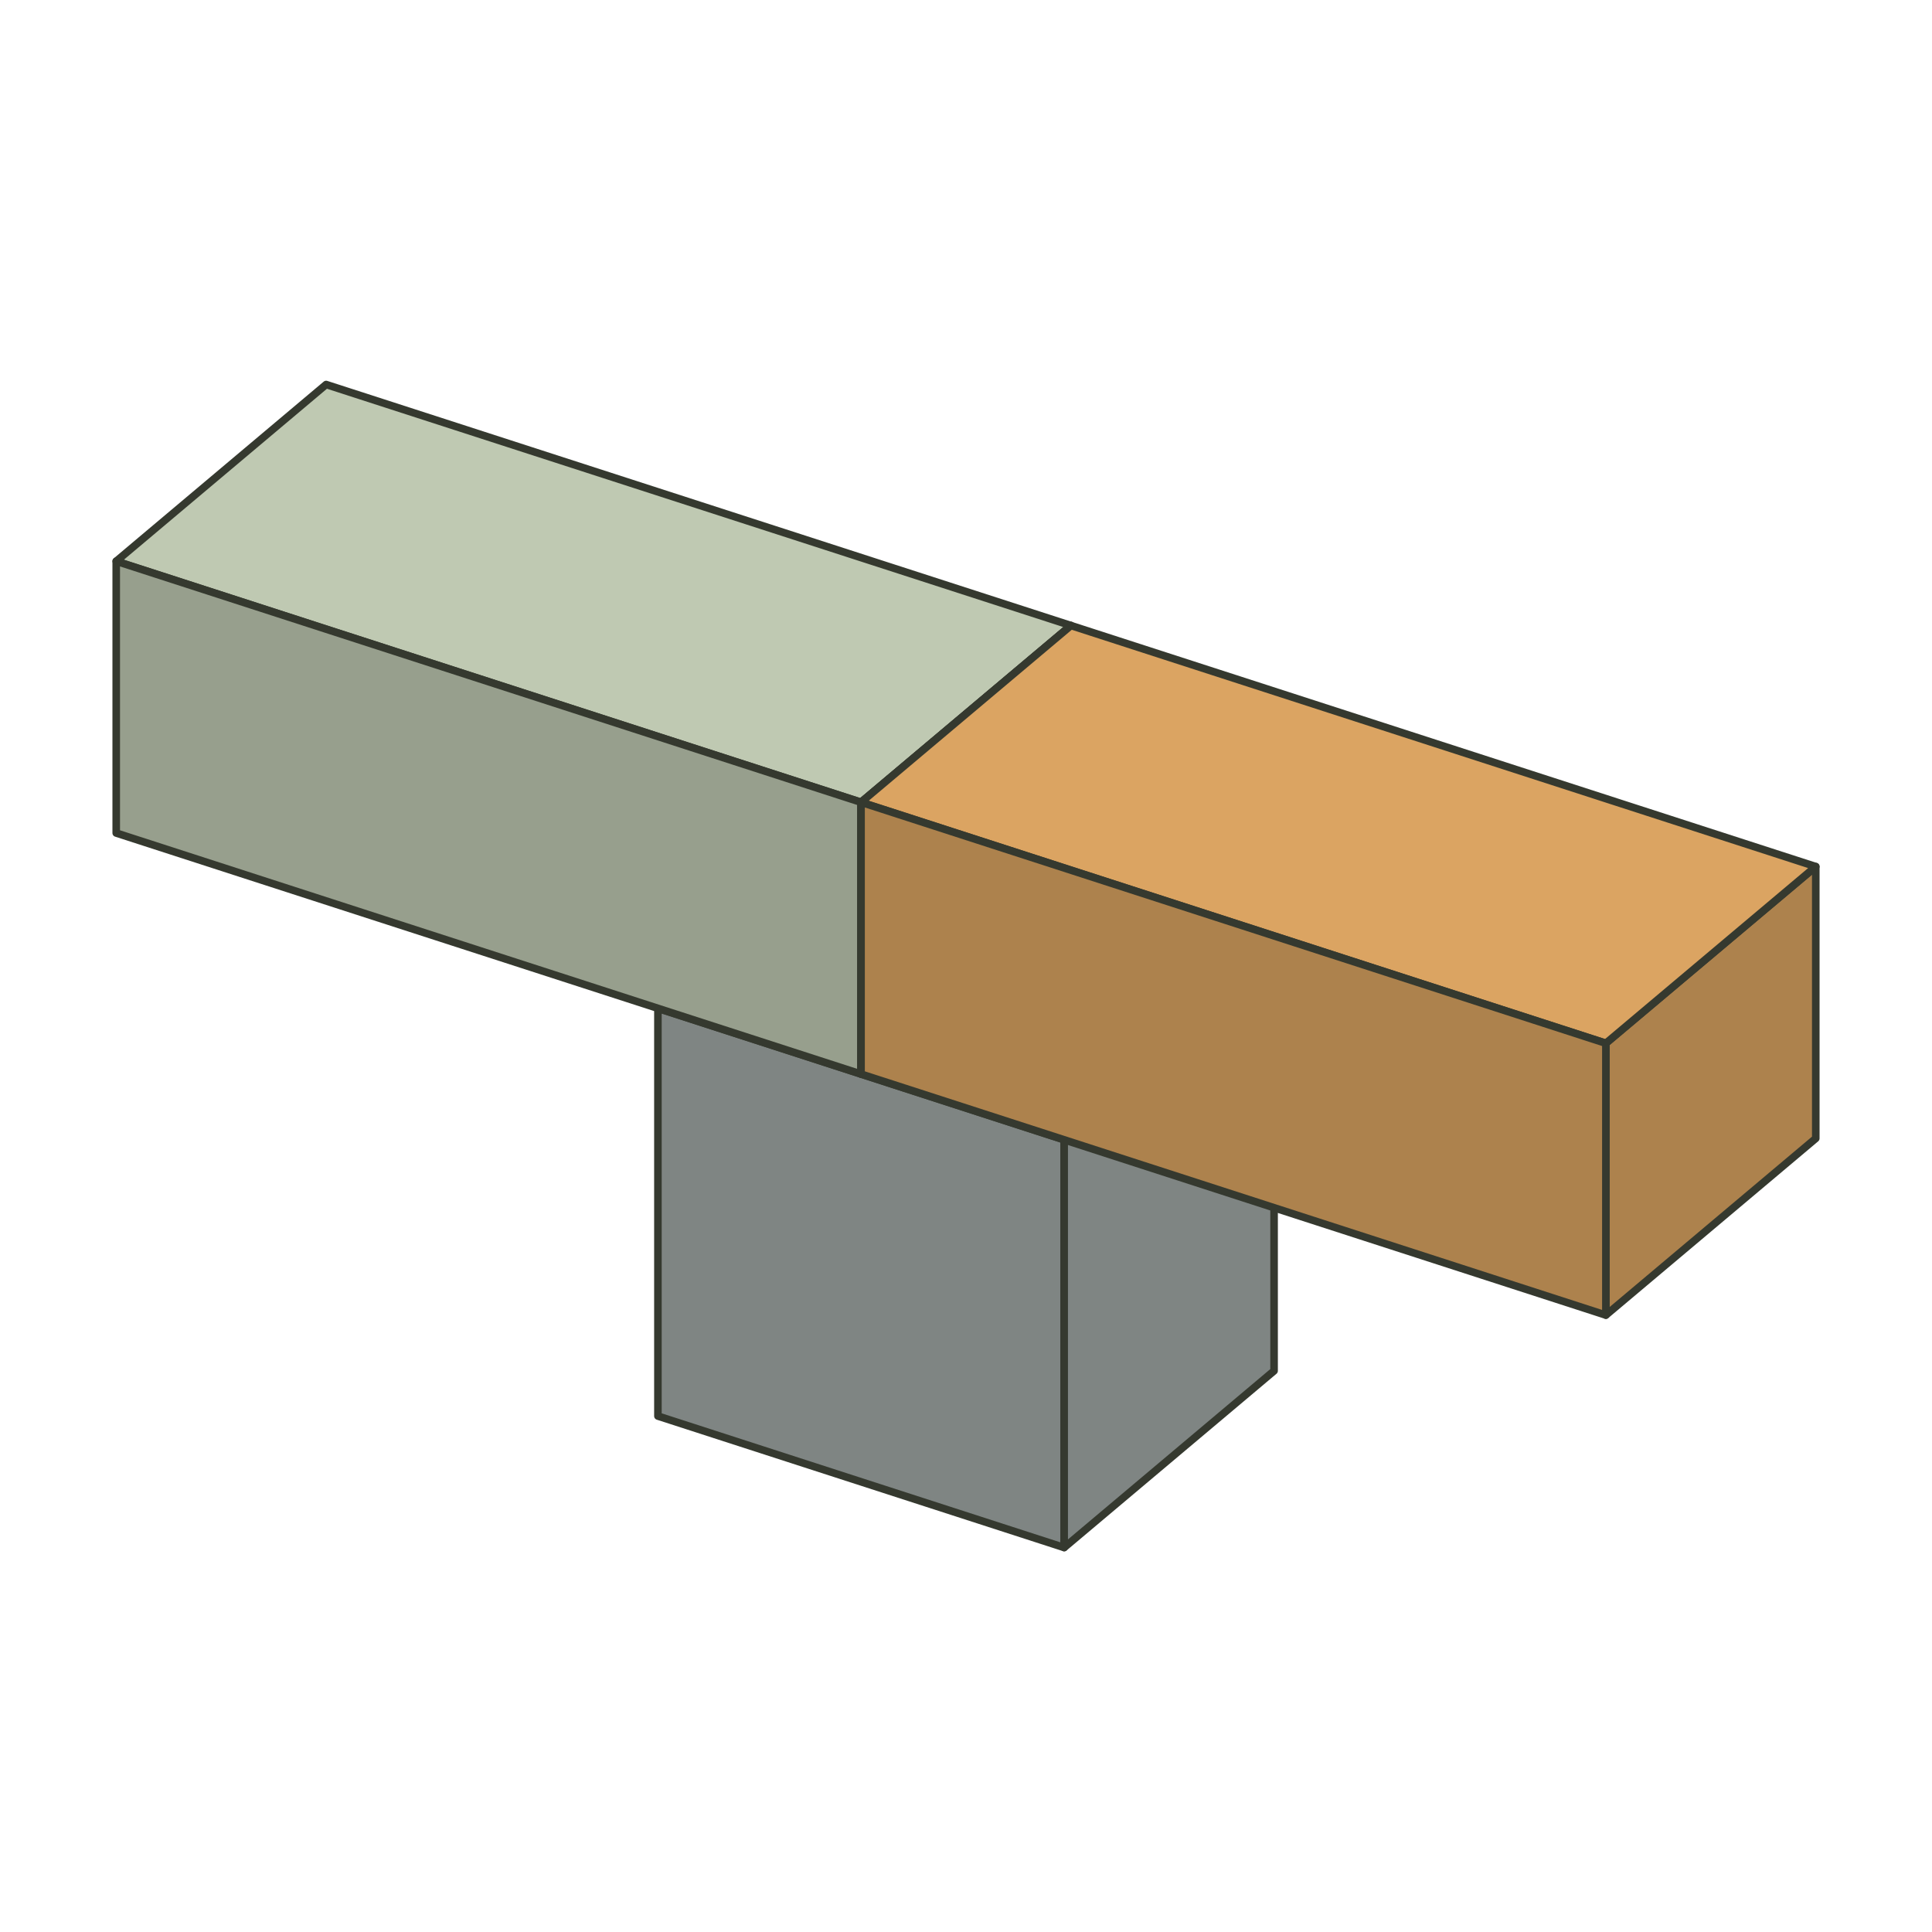
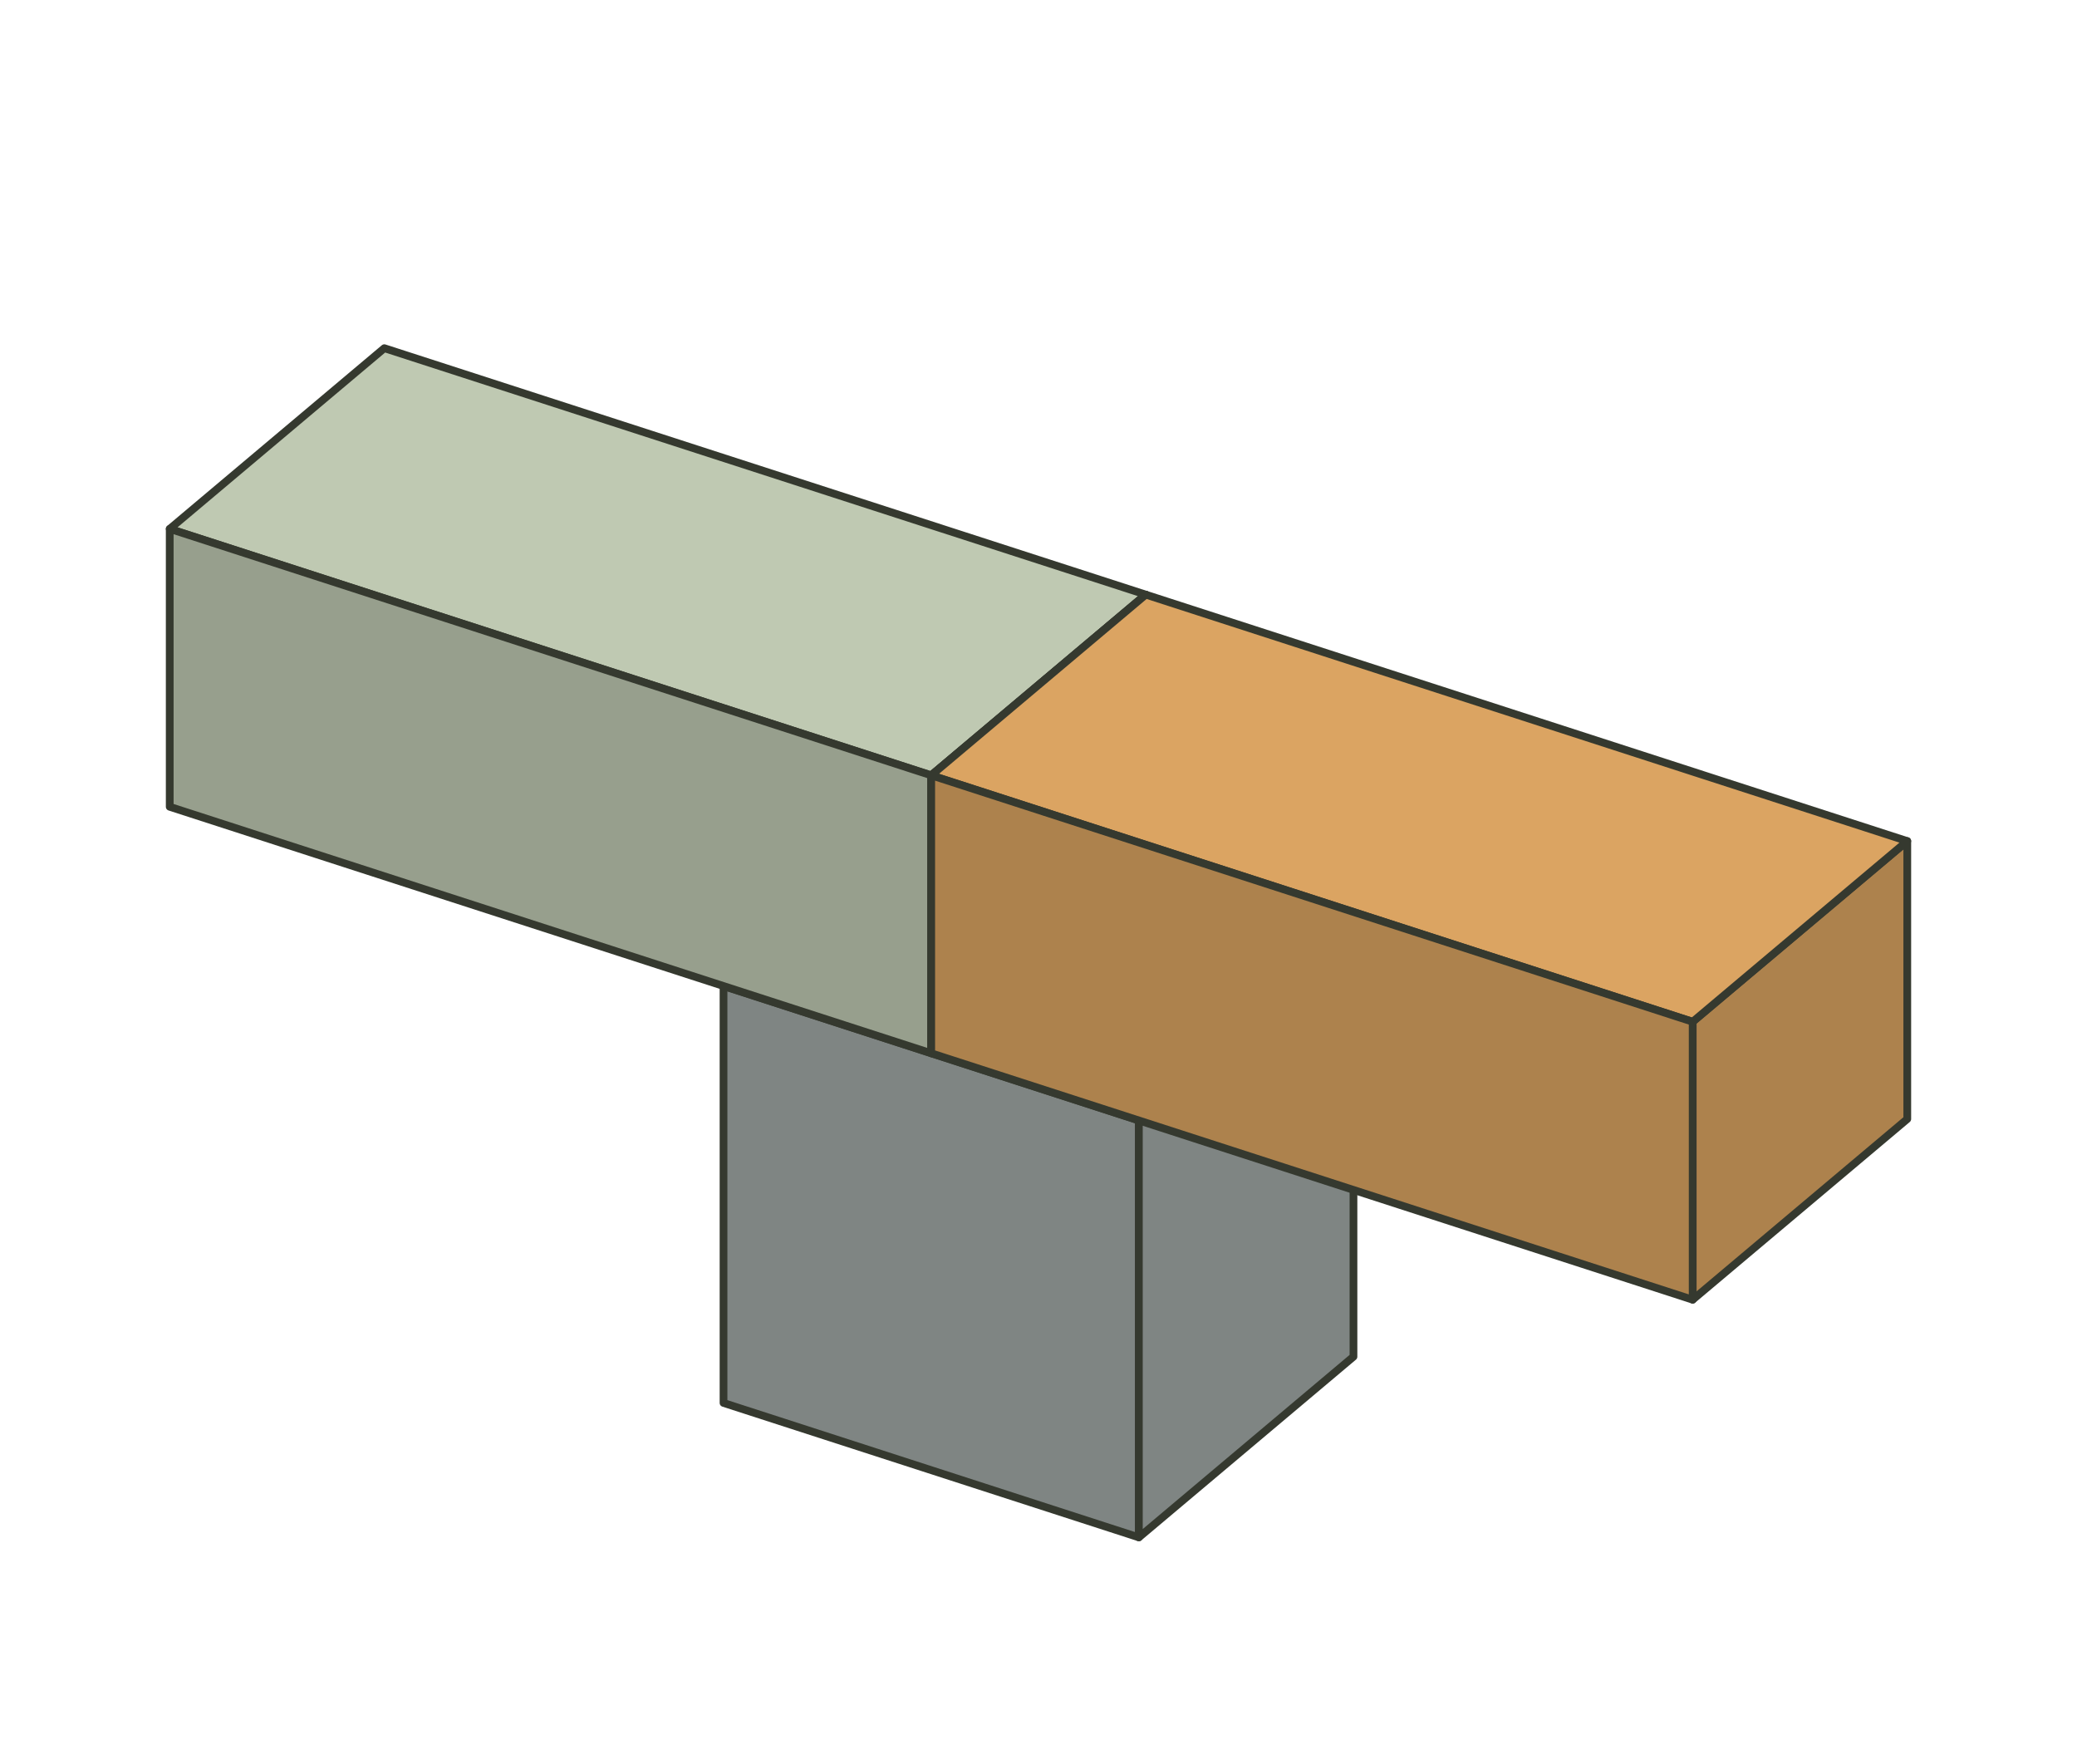
- <svg xmlns="http://www.w3.org/2000/svg" viewBox="-48.50 -49.49 97.00 97.00" role="img">
-   <path d="M-42.665,-21.313 L-5.269,-9.211 L5.269,-18.084 L-32.126,-30.185 Z" fill="#bfc9b2" fill-rule="evenodd" stroke="#35392f" stroke-width=".38" stroke-linejoin="round" />
-   <path d="M32.126,2.890 L32.126,16.538 L42.665,7.666 L42.665,-5.982 Z" fill="#ad824d" fill-rule="evenodd" stroke="#35392f" stroke-width=".38" stroke-linejoin="round" />
-   <path d="M-15.468,1.136 L4.929,7.737 L15.468,-1.136 L-4.929,-7.737 Z" fill="#a1a8a6" fill-rule="evenodd" stroke="#35392f" stroke-width=".38" stroke-linejoin="round" />
-   <path d="M-15.468,21.607 L4.929,28.208 L4.929,7.737 L-15.468,1.136 Z" fill="#7f8583" fill-rule="evenodd" stroke="#35392f" stroke-width=".38" stroke-linejoin="round" />
-   <path d="M4.929,7.737 L4.929,28.208 L15.468,19.336 L15.468,-1.136 Z" fill="#7f8583" fill-rule="evenodd" stroke="#35392f" stroke-width=".38" stroke-linejoin="round" />
-   <path d="M-42.665,-7.666 L-5.269,4.436 L-5.269,-9.211 L-42.665,-21.313 Z" fill="#979f8d" fill-rule="evenodd" stroke="#35392f" stroke-width=".38" stroke-linejoin="round" />
-   <path d="M-5.269,-9.211 L-5.269,4.436 L5.269,-4.436 L5.269,-18.084 Z" fill="#979f8d" fill-rule="evenodd" stroke="#35392f" stroke-width=".38" stroke-linejoin="round" />
-   <path d="M-5.269,-9.211 L32.126,2.890 L42.665,-5.982 L5.269,-18.084 Z" fill="#dba462" fill-rule="evenodd" stroke="#35392f" stroke-width=".38" stroke-linejoin="round" />
-   <path d="M-5.269,4.436 L32.126,16.538 L32.126,2.890 L-5.269,-9.211 Z" fill="#ad824d" fill-rule="evenodd" stroke="#35392f" stroke-width=".38" stroke-linejoin="round" />
+ <svg xmlns="http://www.w3.org/2000/svg" role="img" viewBox="-51.000 -47.282 102.000 86.587">
+   <path d="M-42.665,-21.313 L-5.269,-9.211 L5.269,-18.084 L-32.126,-30.185 Z" fill="#bfc9b2" fill-rule="evenodd" stroke="#35392f" stroke-linejoin="round" stroke-width=".38" />
+   <path d="M32.126,2.890 L32.126,16.538 L42.665,7.666 L42.665,-5.982 Z" fill="#ad824d" fill-rule="evenodd" stroke="#35392f" stroke-linejoin="round" stroke-width=".38" />
+   <path d="M-15.468,1.136 L4.929,7.737 L15.468,-1.136 L-4.929,-7.737 Z" fill="#a1a8a6" fill-rule="evenodd" stroke="#35392f" stroke-linejoin="round" stroke-width=".38" />
+   <path d="M-15.468,21.607 L4.929,28.208 L4.929,7.737 L-15.468,1.136 Z" fill="#7f8583" fill-rule="evenodd" stroke="#35392f" stroke-linejoin="round" stroke-width=".38" />
+   <path d="M4.929,7.737 L4.929,28.208 L15.468,19.336 L15.468,-1.136 Z" fill="#7f8583" fill-rule="evenodd" stroke="#35392f" stroke-linejoin="round" stroke-width=".38" />
+   <path d="M-42.665,-7.666 L-5.269,4.436 L-5.269,-9.211 L-42.665,-21.313 Z" fill="#979f8d" fill-rule="evenodd" stroke="#35392f" stroke-linejoin="round" stroke-width=".38" />
+   <path d="M-5.269,-9.211 L-5.269,4.436 L5.269,-4.436 L5.269,-18.084 Z" fill="#979f8d" fill-rule="evenodd" stroke="#35392f" stroke-linejoin="round" stroke-width=".38" />
+   <path d="M-5.269,-9.211 L32.126,2.890 L42.665,-5.982 L5.269,-18.084 Z" fill="#dba462" fill-rule="evenodd" stroke="#35392f" stroke-linejoin="round" stroke-width=".38" />
+   <path d="M-5.269,4.436 L32.126,16.538 L32.126,2.890 L-5.269,-9.211 Z" fill="#ad824d" fill-rule="evenodd" stroke="#35392f" stroke-linejoin="round" stroke-width=".38" />
</svg>
